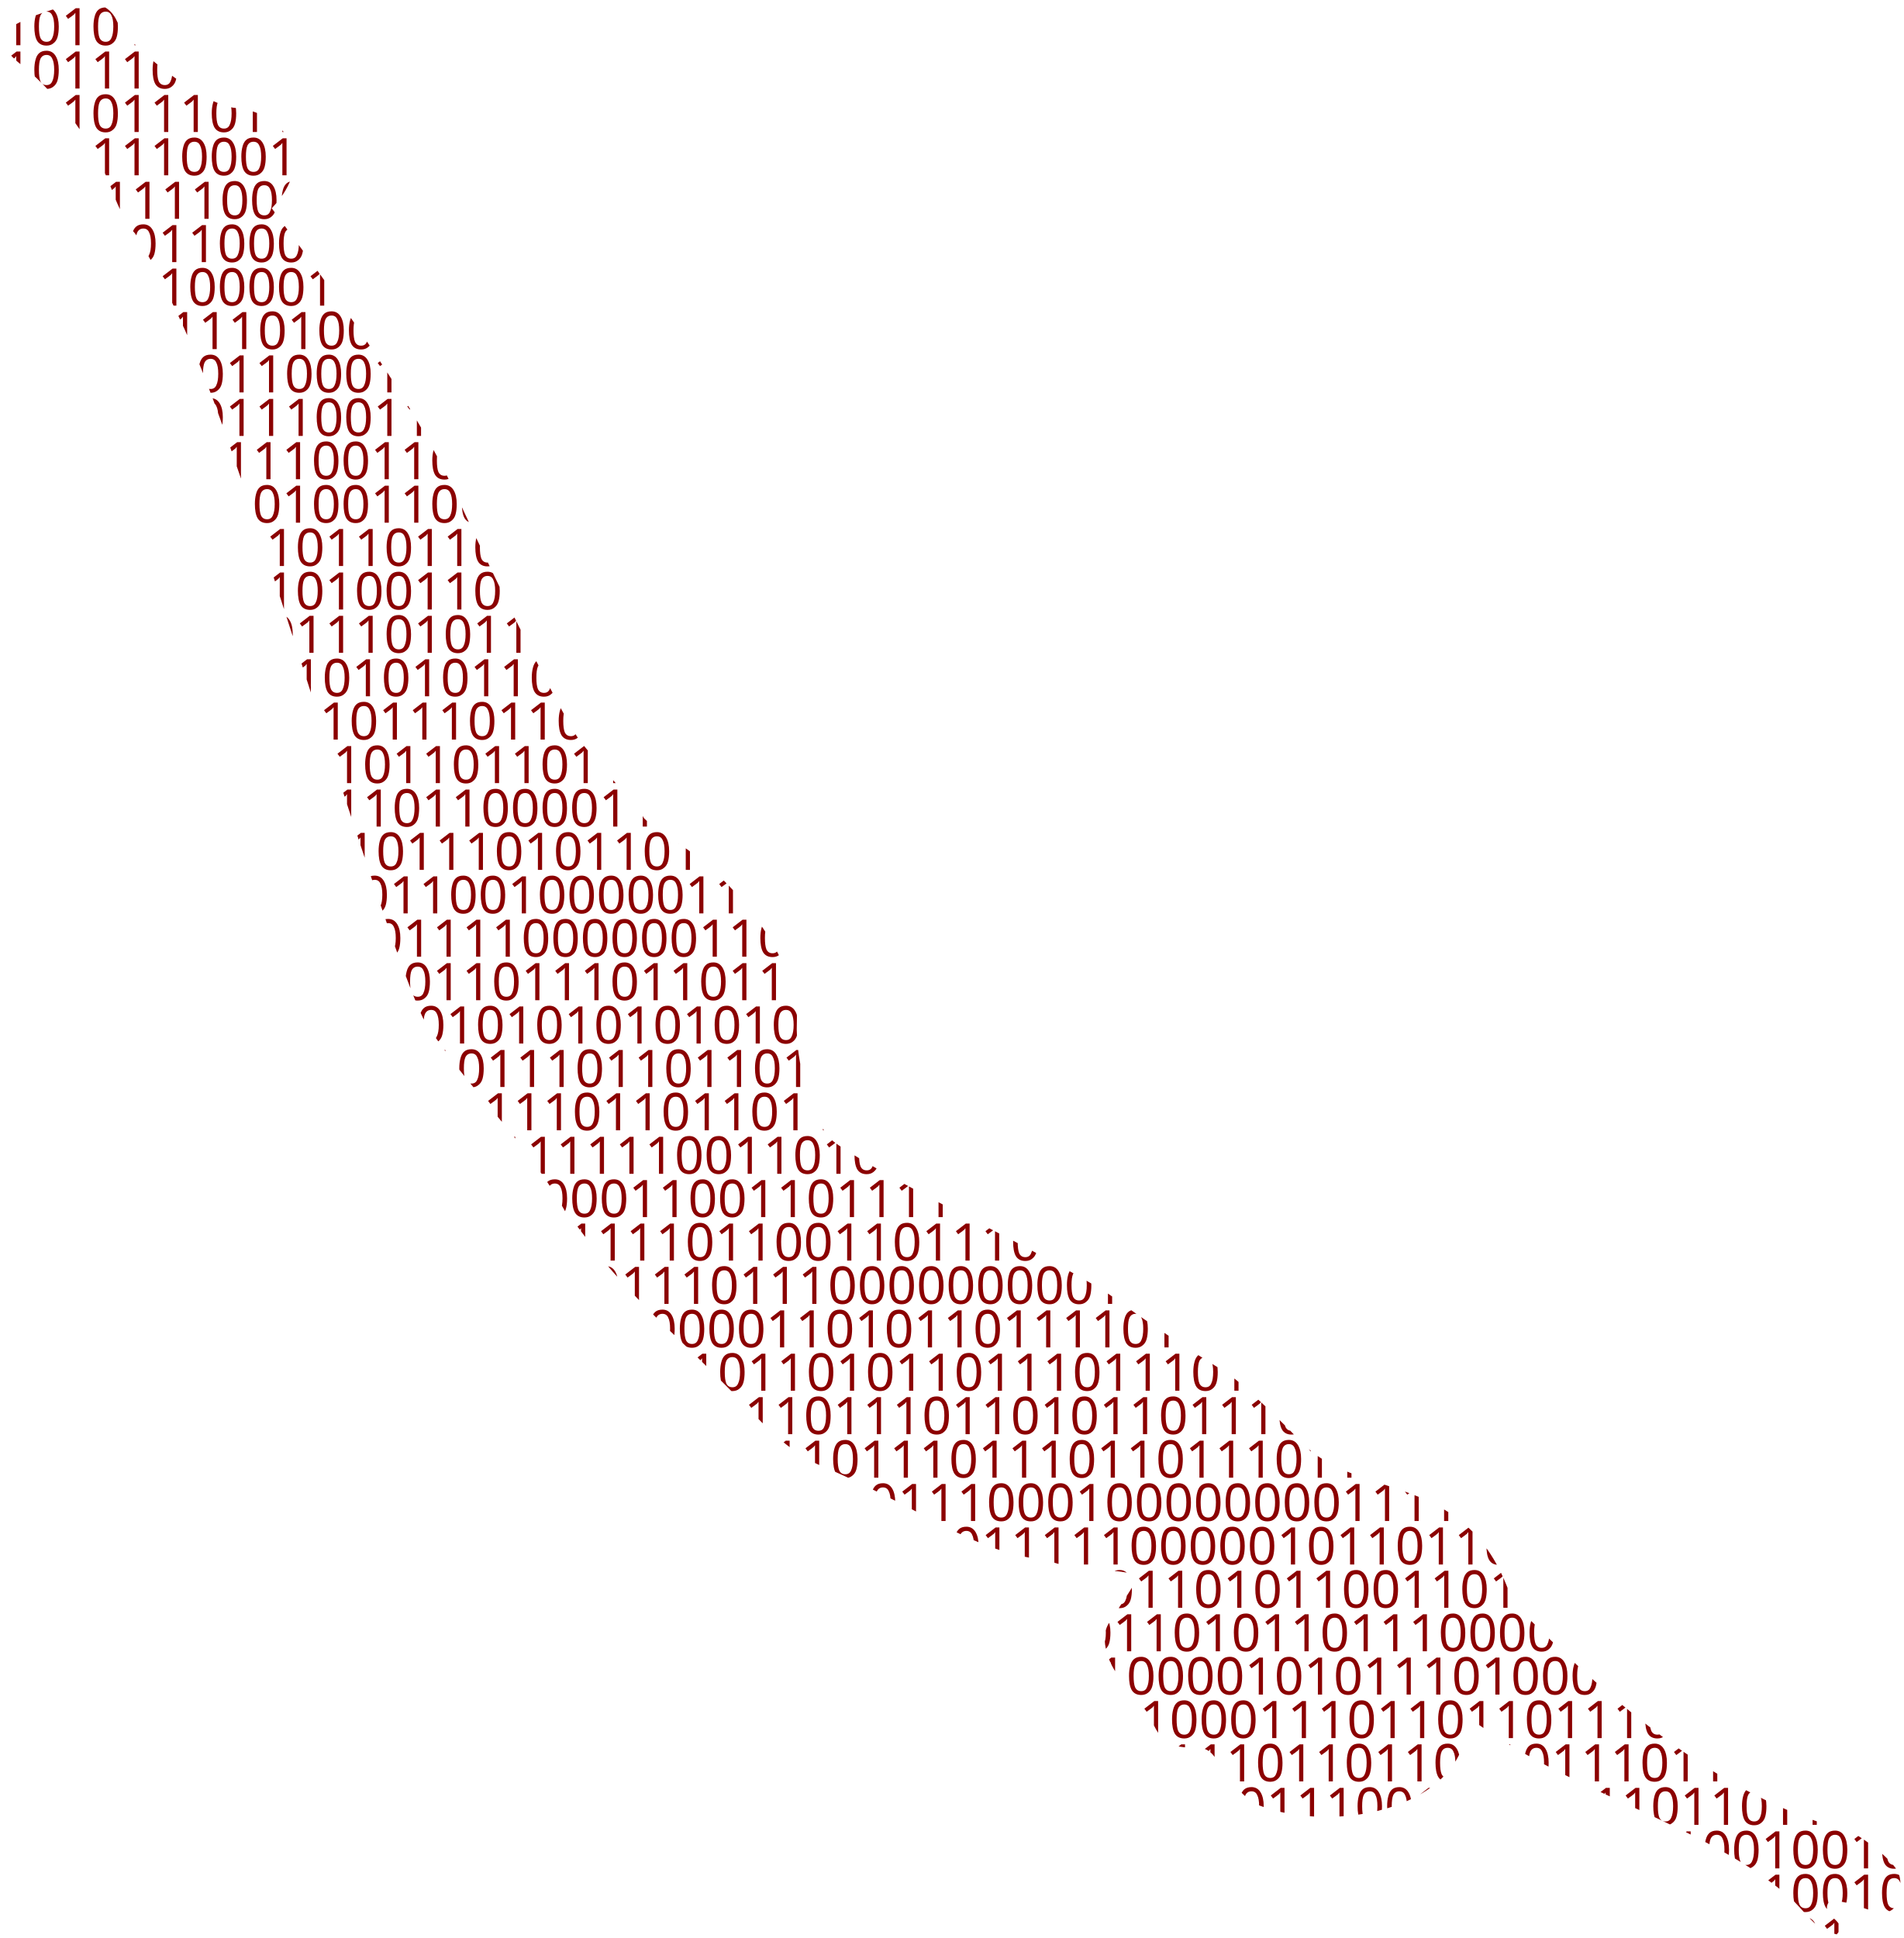
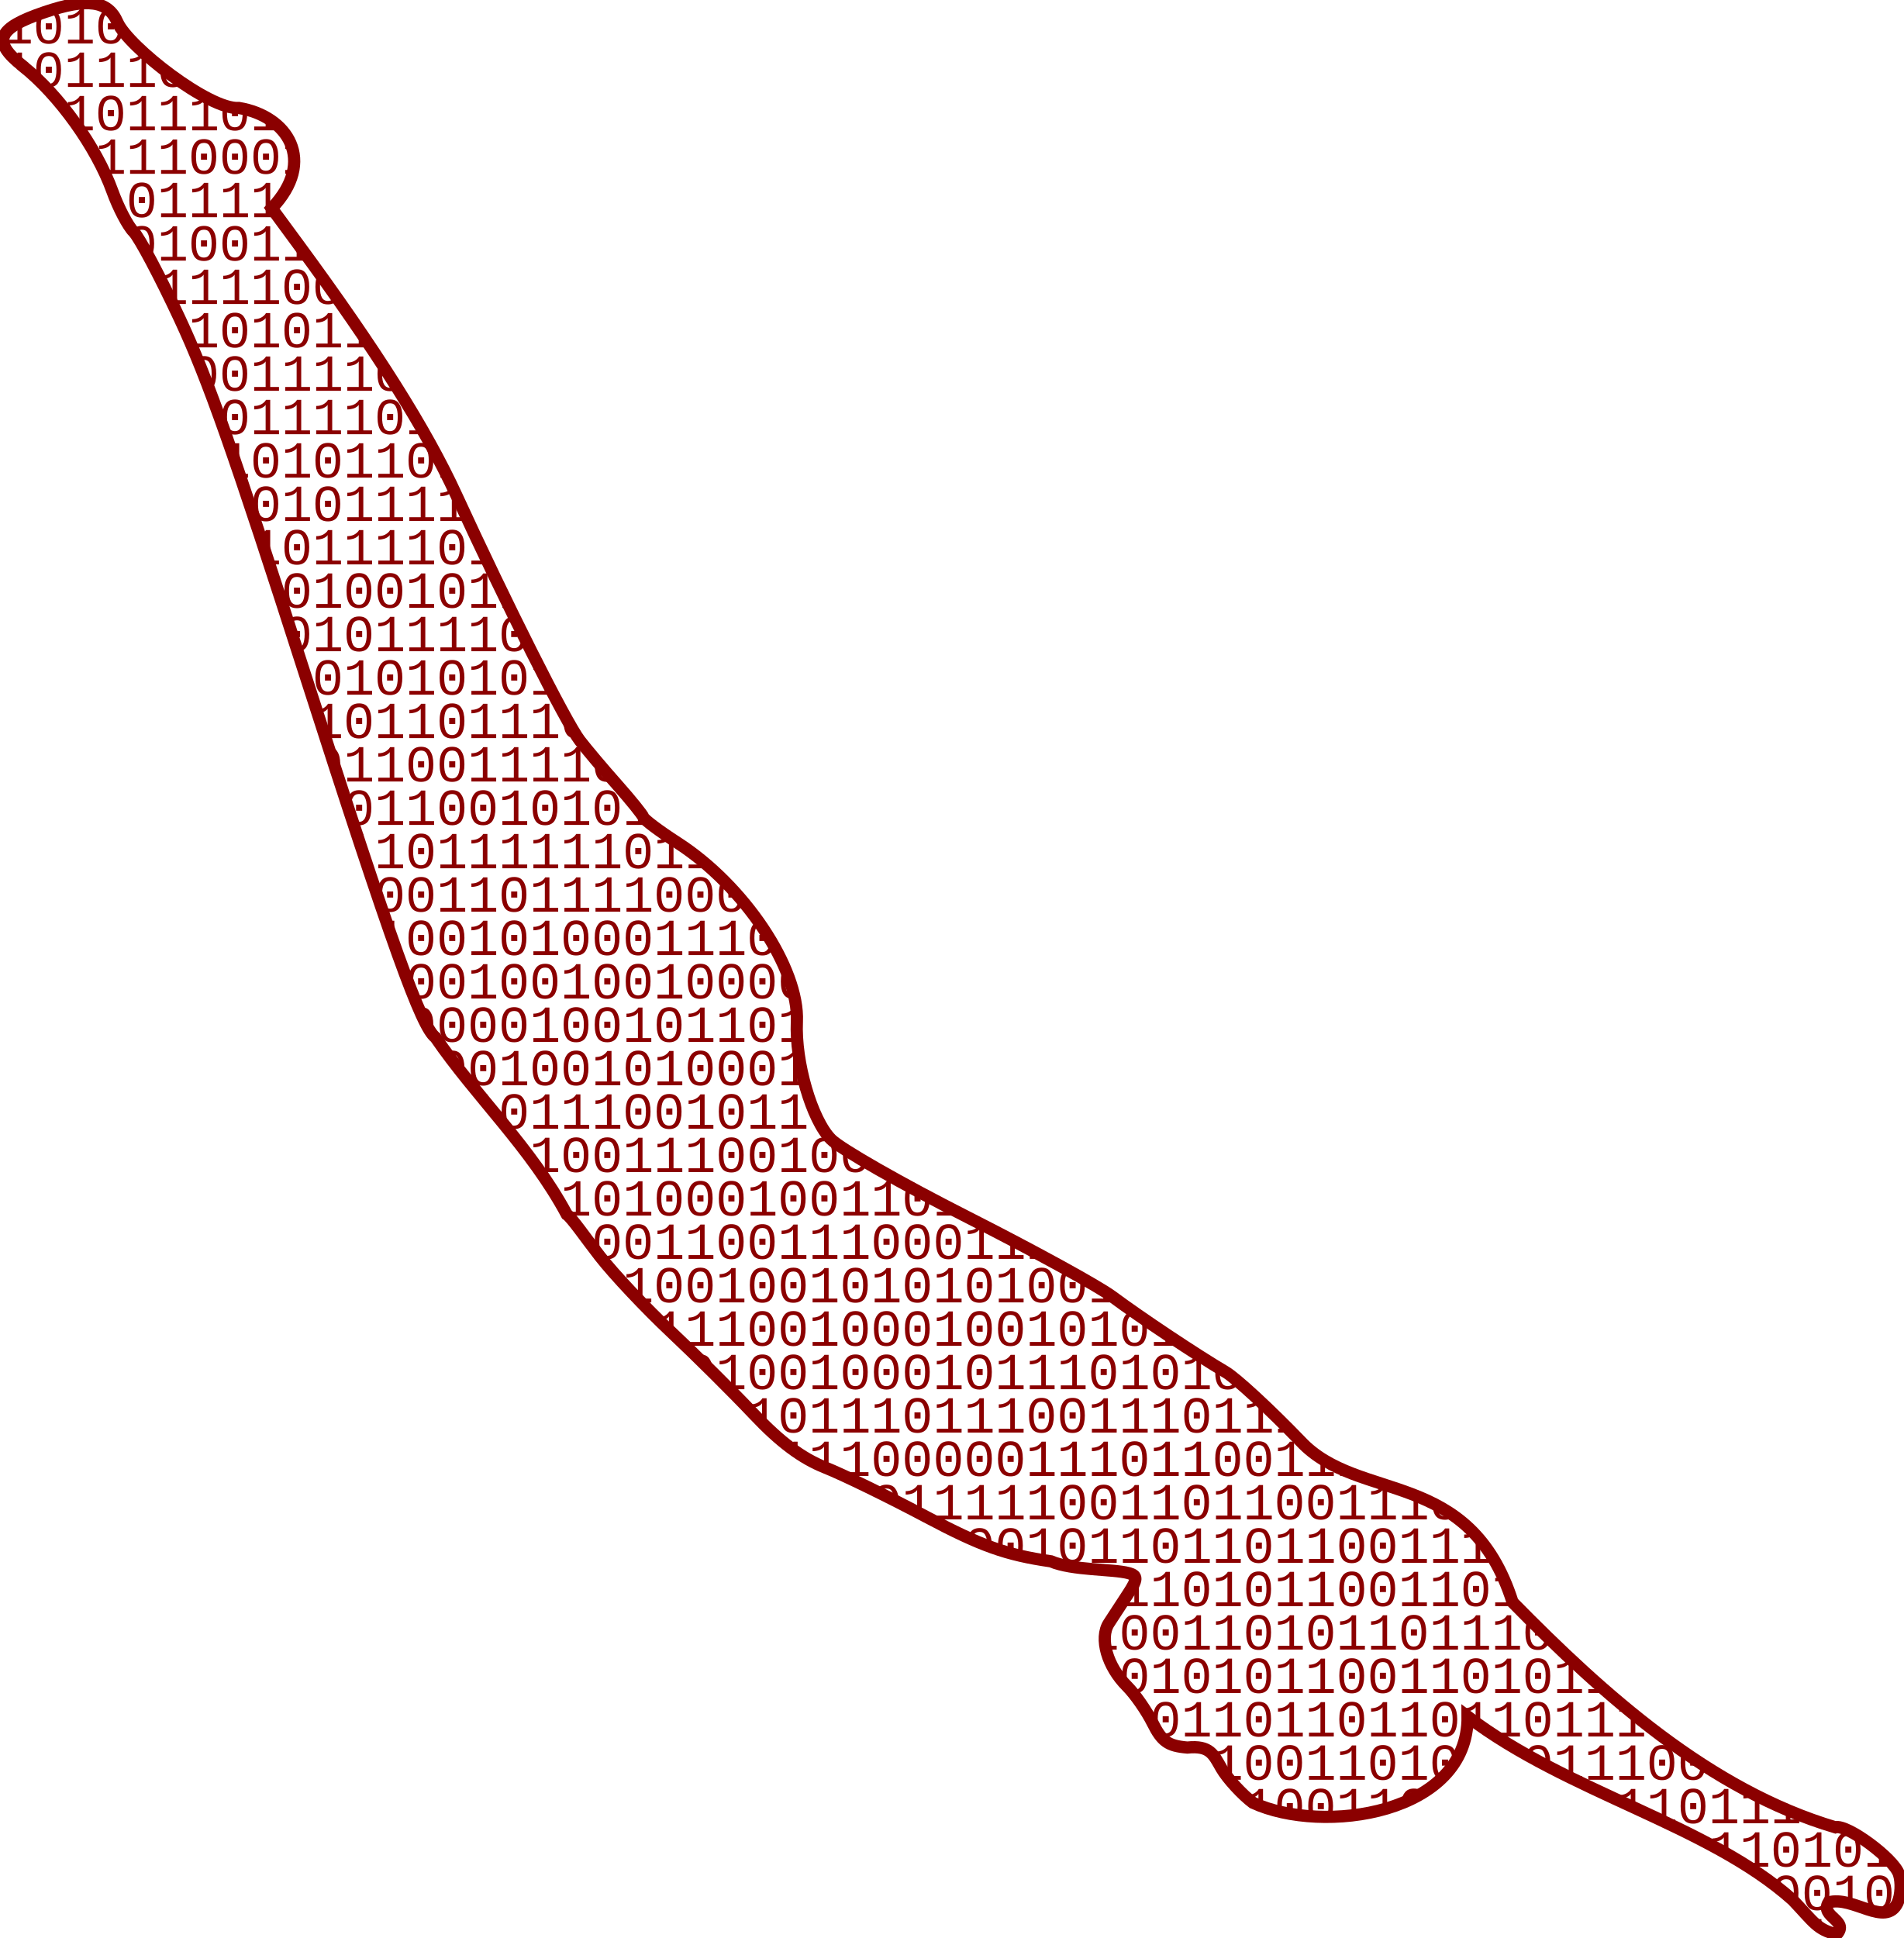
- <svg xmlns="http://www.w3.org/2000/svg" width="77.967mm" height="79.367mm" viewBox="0 0 77.967 79.367" version="1.1" id="crash-dive-svg">
-   <defs id="clip-def">
+ <svg xmlns="http://www.w3.org/2000/svg" aria-label="Outline of a person performing a crashdive filled with binary code" role="img" viewBox="0 0 77.967 79.367">
+   <defs>
    <clipPath id="clip">
-       <path d="m 73.772,127.618 c 1.483,1.175 3.02,3.32 3.67,5.121 0.247,0.685 0.64,1.435 0.872,1.666 0.233,0.231 1.083,1.835 1.889,3.563 1.167,2.503 2.214,5.477 5.144,14.606 3.549,11.06 4.756,14.418 5.329,14.825 1.663,2.426 3.898,4.5 5.375,7.246 0.21,0.141 0.784,0.982 1.356,1.716 0.572,0.734 1.883,2.128 2.915,3.098 1.031,0.969 2.563,2.492 3.404,3.383 1.055,1.119 1.952,1.789 2.895,2.165 0.752,0.299 2.626,1.213 4.164,2.03 2.225,1.182 3.266,1.553 5.091,1.815 0.887,0.379 2.513,0.306 3.19,0.485 0.367,0.103 0.363,0.246 -0.024,0.837 -0.257,0.392 -0.613,0.94 -0.793,1.216 -0.397,0.613 -0.063,1.772 0.742,2.575 0.328,0.328 0.803,1.008 1.054,1.513 0.377,0.755 0.626,0.932 1.416,1.001 0.932,-0.093 1.069,0.276 1.4,0.852 0.243,0.422 0.858,1.084 1.285,1.406 2.867,1.326 8.826,0.48 8.794,-3.528 4.104,3.123 9.858,4.418 13.317,7.514 0.869,0.912 0.986,1.208 1.799,1.407 0.52,-0.574 -0.688,-0.71 -0.335,-1.308 0.981,-0.294 2.342,1.045 2.828,0.014 0.139,-0.306 0.164,-0.833 0.056,-1.171 -0.202,-0.635 -2.143,-2.066 -2.603,-1.919 -5.155,-1.528 -9.497,-5.428 -13.218,-9.217 -1.758,-5.551 -6.304,-4.043 -8.686,-6.597 -1.262,-1.308 -2.644,-2.584 -3.07,-2.834 -1.173,-0.69 -3.471,-2.22 -4.645,-3.093 -0.575,-0.428 -3.242,-1.889 -5.925,-3.249 -2.684,-1.359 -5.197,-2.793 -5.584,-3.186 -0.792,-0.802 -1.476,-3.158 -1.4,-4.82 0.1,-2.183 -2.163,-5.572 -4.895,-7.329 -0.732,-0.471 -1.357,-0.94 -1.39,-1.042 -0.033,-0.102 -0.516,-0.7 -1.074,-1.329 -0.558,-0.628 -1.247,-1.444 -1.53,-1.812 -0.571,-0.743 -3.009,-5.587 -5.058,-10.051 -1.231,-2.681 -3.266,-5.911 -6.484,-10.287 l -1.073,-1.459 c 1.849,-1.941 0.654,-3.779 -1.345,-4.108 -1.207,0.09 -4.525,-2.504 -4.97,-3.504 -0.386,-0.898 -1.228,-1.016 -2.99,-0.419 -1.953,0.661 -2.169,1.195 -0.893,2.205 z" id="crash-dive-path" transform="translate(-72.84157,-124.9114)" />
+       <path d="m 73.772,127.618 c 1.483,1.175 3.02,3.32 3.67,5.121 0.247,0.685 0.64,1.435 0.872,1.666 0.233,0.231 1.083,1.835 1.889,3.563 1.167,2.503 2.214,5.477 5.144,14.606 3.549,11.06 4.756,14.418 5.329,14.825 1.663,2.426 3.898,4.5 5.375,7.246 0.21,0.141 0.784,0.982 1.356,1.716 0.572,0.734 1.883,2.128 2.915,3.098 1.031,0.969 2.563,2.492 3.404,3.383 1.055,1.119 1.952,1.789 2.895,2.165 0.752,0.299 2.626,1.213 4.164,2.03 2.225,1.182 3.266,1.553 5.091,1.815 0.887,0.379 2.513,0.306 3.19,0.485 0.367,0.103 0.363,0.246 -0.024,0.837 -0.257,0.392 -0.613,0.94 -0.793,1.216 -0.397,0.613 -0.063,1.772 0.742,2.575 0.328,0.328 0.803,1.008 1.054,1.513 0.377,0.755 0.626,0.932 1.416,1.001 0.932,-0.093 1.069,0.276 1.4,0.852 0.243,0.422 0.858,1.084 1.285,1.406 2.867,1.326 8.826,0.48 8.794,-3.528 4.104,3.123 9.858,4.418 13.317,7.514 0.869,0.912 0.986,1.208 1.799,1.407 0.52,-0.574 -0.688,-0.71 -0.335,-1.308 0.981,-0.294 2.342,1.045 2.828,0.014 0.139,-0.306 0.164,-0.833 0.056,-1.171 -0.202,-0.635 -2.143,-2.066 -2.603,-1.919 -5.155,-1.528 -9.497,-5.428 -13.218,-9.217 -1.758,-5.551 -6.304,-4.043 -8.686,-6.597 -1.262,-1.308 -2.644,-2.584 -3.07,-2.834 -1.173,-0.69 -3.471,-2.22 -4.645,-3.093 -0.575,-0.428 -3.242,-1.889 -5.925,-3.249 -2.684,-1.359 -5.197,-2.793 -5.584,-3.186 -0.792,-0.802 -1.476,-3.158 -1.4,-4.82 0.1,-2.183 -2.163,-5.572 -4.895,-7.329 -0.732,-0.471 -1.357,-0.94 -1.39,-1.042 -0.033,-0.102 -0.516,-0.7 -1.074,-1.329 -0.558,-0.628 -1.247,-1.444 -1.53,-1.812 -0.571,-0.743 -3.009,-5.587 -5.058,-10.051 -1.231,-2.681 -3.266,-5.911 -6.484,-10.287 l -1.073,-1.459 c 1.849,-1.941 0.654,-3.779 -1.345,-4.108 -1.207,0.09 -4.525,-2.504 -4.97,-3.504 -0.386,-0.898 -1.228,-1.016 -2.99,-0.419 -1.953,0.661 -2.169,1.195 -0.893,2.205 z" transform="translate(-72.84157,-124.9114)" />
    </clipPath>
  </defs>
-   <g clip-path="url(#clip)">
-     <text id="crash-dive-binary" xml:space="preserve" style="font-style:normal;font-weight:normal;font-size:2.117px;line-height:0.5em;font-family:Sans;letter-spacing:0px;word-spacing:0px;fill:#8b0000;fill-opacity:1;stroke:none;" x="0.084" y="1.85">
+   <path fill="none" stroke="#8B0000" stroke-width="0.5" d="m 73.772,127.618 c 1.483,1.175 3.02,3.32 3.67,5.121 0.247,0.685 0.64,1.435 0.872,1.666 0.233,0.231 1.083,1.835 1.889,3.563 1.167,2.503 2.214,5.477 5.144,14.606 3.549,11.06 4.756,14.418 5.329,14.825 1.663,2.426 3.898,4.5 5.375,7.246 0.21,0.141 0.784,0.982 1.356,1.716 0.572,0.734 1.883,2.128 2.915,3.098 1.031,0.969 2.563,2.492 3.404,3.383 1.055,1.119 1.952,1.789 2.895,2.165 0.752,0.299 2.626,1.213 4.164,2.03 2.225,1.182 3.266,1.553 5.091,1.815 0.887,0.379 2.513,0.306 3.19,0.485 0.367,0.103 0.363,0.246 -0.024,0.837 -0.257,0.392 -0.613,0.94 -0.793,1.216 -0.397,0.613 -0.063,1.772 0.742,2.575 0.328,0.328 0.803,1.008 1.054,1.513 0.377,0.755 0.626,0.932 1.416,1.001 0.932,-0.093 1.069,0.276 1.4,0.852 0.243,0.422 0.858,1.084 1.285,1.406 2.867,1.326 8.826,0.48 8.794,-3.528 4.104,3.123 9.858,4.418 13.317,7.514 0.869,0.912 0.986,1.208 1.799,1.407 0.52,-0.574 -0.688,-0.71 -0.335,-1.308 0.981,-0.294 2.342,1.045 2.828,0.014 0.139,-0.306 0.164,-0.833 0.056,-1.171 -0.202,-0.635 -2.143,-2.066 -2.603,-1.919 -5.155,-1.528 -9.497,-5.428 -13.218,-9.217 -1.758,-5.551 -6.304,-4.043 -8.686,-6.597 -1.262,-1.308 -2.644,-2.584 -3.07,-2.834 -1.173,-0.69 -3.471,-2.22 -4.645,-3.093 -0.575,-0.428 -3.242,-1.889 -5.925,-3.249 -2.684,-1.359 -5.197,-2.793 -5.584,-3.186 -0.792,-0.802 -1.476,-3.158 -1.4,-4.82 0.1,-2.183 -2.163,-5.572 -4.895,-7.329 -0.732,-0.471 -1.357,-0.94 -1.39,-1.042 -0.033,-0.102 -0.516,-0.7 -1.074,-1.329 -0.558,-0.628 -1.247,-1.444 -1.53,-1.812 -0.571,-0.743 -3.009,-5.587 -5.058,-10.051 -1.231,-2.681 -3.266,-5.911 -6.484,-10.287 l -1.073,-1.459 c 1.849,-1.941 0.654,-3.779 -1.345,-4.108 -1.207,0.09 -4.525,-2.504 -4.97,-3.504 -0.386,-0.898 -1.228,-1.016 -2.99,-0.419 -1.953,0.661 -2.169,1.195 -0.893,2.205 z" transform="translate(-72.84157,-124.9114)" />
+   <g transform="translate(0.00282858,-0.06569982)" clip-path="url(#clip)">
+     <text fill="#8b0000" font-family="Consolas, Menlo, Monaco, Courier New, monospace, serif" font-size="2.117px" line-height="0.5em" letter-spacing="0px" word-spacing="0px" x="0.084" y="1.85">
      <tspan x="0.084" y="1.85">101010</tspan>
      <tspan x="0.084" y="3.627">1011101110</tspan>
-       <tspan x="0.084" y="5.405">0110111011</tspan>
+       <tspan x="0.084" y="5.405">1110111011</tspan>
      <tspan x="0.084" y="7.183">10011100011</tspan>
-       <tspan x="0.084" y="8.96">   001111000010101010101010101</tspan>
-       <tspan x="0.084" y="10.738">     000110001001001100100110</tspan>
-       <tspan x="0.084" y="12.516">     0111000010011001110001110</tspan>
-       <tspan x="0.084" y="14.293">        00111010011100011100111100</tspan>
-       <tspan x="0.084" y="16.071">          11011000110110011100111001111</tspan>
-       <tspan x="0.084" y="17.849">          110111001111001101101111011000111</tspan>
-       <tspan x="0.084" y="19.626">            1011100110111011001110011111110011</tspan>
-       <tspan x="0.084" y="21.404">            01101001100110100110</tspan>
-       <tspan x="0.084" y="23.182">             1011011011011011011010</tspan>
-       <tspan x="0.084" y="24.959">             001101001101010011010011</tspan>
-       <tspan x="0.084" y="26.737">             011011101011011101101101</tspan>
-       <tspan x="0.084" y="28.515">               1011010101101001100110</tspan>
-       <tspan x="0.084" y="30.292">                 10110111011011011011</tspan>
-       <tspan x="0.084" y="32.07">                  1011011011011001110011</tspan>
-       <tspan x="0.084" y="33.848">                  101110110000110010011010111</tspan>
-       <tspan x="0.084" y="35.625">                   101101110101101111110000111</tspan>
-       <tspan x="0.084" y="37.403">                    00001100100000110111111000110</tspan>
-       <tspan x="0.084" y="39.181">                     011011110000001101111110111010</tspan>
-       <tspan x="0.084" y="40.958">                     00000110111011011111100001110</tspan>
-       <tspan x="0.084" y="42.736">                      0101010101010101011101110100110</tspan>
-       <tspan x="0.084" y="44.514">                         0101011101101101000110111001010</tspan>
-       <tspan x="0.084" y="46.291">                           011011101101101111110000101</tspan>
-       <tspan x="0.084" y="48.069">                            011011111100110100011011100000</tspan>
-       <tspan x="0.084" y="49.847">                             011010001100110111110110000011100</tspan>
-       <tspan x="0.084" y="51.624">                               0110111110110011011101111110000000</tspan>
-       <tspan x="0.084" y="53.402">                                   001101110111000000000110110000111100</tspan>
-       <tspan x="0.084" y="55.18">                                     000000000110101101111011101100111100001</tspan>
-       <tspan x="0.084" y="56.957">                                        1101110110101101110111011100111000111101</tspan>
-       <tspan x="0.084" y="58.735">                                          01101111011101101011011101110111001110111</tspan>
-       <tspan x="0.084" y="60.513">                                            1011011101110111011011101110000011101100111</tspan>
-       <tspan x="0.084" y="62.29">                                                 0110111011100010000000011111001101100111011</tspan>
-       <tspan x="0.084" y="64.068">                                                     100000000111110000010110110110011111011</tspan>
-       <tspan x="0.084" y="65.846">                                                            00010110110110101100110100100100111</tspan>
-       <tspan x="0.084" y="67.623">                                                                 10101100110101101110000111000100100</tspan>
-       <tspan x="0.084" y="69.401">                                                                  1011011100001010111010001110110111000</tspan>
-       <tspan x="0.084" y="71.179">                                                                   101011101000111011011011101100011110110</tspan>
-       <tspan x="0.084" y="72.956">                                                                     1011011011101101101101110110001111000111</tspan>
-       <tspan x="0.084" y="74.734">                                                                        01101101101110011011011011011100111001010010</tspan>
-       <tspan x="0.084" y="76.512">                                                                                                    10100100100100100101010100100010</tspan>
-       <tspan x="0.084" y="78.289">                                                                                                    01010101001000100101010100100010</tspan>
-       <tspan x="0.084" y="80.067">                                                                                                    00010110110110101100110100100100111</tspan>
-       <tspan x="0.084" y="81.831">                                                                                                    1101110110101101110111011100111000111101</tspan>
+       <tspan x="0.084" y="8.96">000101111000010101010101010101</tspan>
+       <tspan x="0.084" y="10.738">00100100110001001001100100110</tspan>
+       <tspan x="0.084" y="12.516">001001111000010011001110001110</tspan>
+       <tspan x="0.084" y="14.293">1011101010111010011100011100111100</tspan>
+       <tspan x="0.084" y="16.071">110110001111011000110110011100111001111</tspan>
+       <tspan x="0.084" y="17.849">1101110011110111001111001101101111011000111</tspan>
+       <tspan x="0.084" y="19.626">1010010101011011100110111011001110011111110011</tspan>
+       <tspan x="0.084" y="21.404">10101101010111101001100110100110</tspan>
+       <tspan x="0.084" y="23.182">10101010101111011011011011011011010</tspan>
+       <tspan x="0.084" y="24.959">1110101010100101101001101010011010011</tspan>
+       <tspan x="0.084" y="26.737">0001010100101111011101011011101101101</tspan>
+       <tspan x="0.084" y="28.515">1110101001010101011010101101001100110</tspan>
+       <tspan x="0.084" y="30.292">1011101101101101110110111011011011011</tspan>
+       <tspan x="0.084" y="32.07">1011011011011001111011011011011001110011</tspan>
+       <tspan x="0.084" y="33.848">101110110000110010101110110000110010011010111</tspan>
+       <tspan x="0.084" y="35.625">1011011101011011111101101110101101111110000111</tspan>
+       <tspan x="0.084" y="37.403">1000110010000011011110001100100000110111111000110</tspan>
+       <tspan x="0.084" y="39.181">010010011110100101000111011110000001101111110111010</tspan>
+       <tspan x="0.084" y="40.958">01111100010010010010010000110111011011111100001110</tspan>
+       <tspan x="0.084" y="42.736">11110100010010000100101101010101010101011101110100110</tspan>
+       <tspan x="0.084" y="44.514">10100001001001001001010001101011101101101000110111001010</tspan>
+       <tspan x="0.084" y="46.291">1001000100111001011100101100111011101101101111110000101</tspan>
+       <tspan x="0.084" y="48.069">0000111000111000110011100100111011111100110100011011100000</tspan>
+       <tspan x="0.084" y="49.847">101000010001110100101000100110111010001100110111110110000011100</tspan>
+       <tspan x="0.084" y="51.624">10100001001111000110011001110001110111110110011011101111110000000</tspan>
+       <tspan x="0.084" y="53.402">10001110101101100100100100101010100101101110111000000000110110000111100</tspan>
+       <tspan x="0.084" y="55.18">00010001011001110011011100100010010101100000000110101101111011101100111100001</tspan>
+       <tspan x="0.084" y="56.957">01001001101100010000100100100010111010101101110110101101110111011100111000111101</tspan>
+       <tspan x="0.084" y="58.735">01110111101110110101101110111011100111011111101111011101101011011101110111001110111</tspan>
+       <tspan x="0.084" y="60.513">010110111011101110110111011100000111011001111011011101110111011011101110000011101100111</tspan>
+       <tspan x="0.084" y="62.29">00000011101110111000100000000111110011011001110111110111011100010000000011111001101100111011</tspan>
+       <tspan x="0.084" y="64.068">00010100010000100100100111110000010110110110011111011100000000111110000010110110110011111011</tspan>
+       <tspan x="0.084" y="65.846">10010110110110101100110101001011011011010110011010010010011110010110110110101100110100100100111</tspan>
+       <tspan x="0.084" y="67.623">1010110011010110111000011100011010110011010110111000011100010010010101100110101101110000111000100100</tspan>
+       <tspan x="0.084" y="69.401">0010000011111011101110000111000100100101011001101011011100001110001011011100001010111010001110110111000</tspan>
+       <tspan x="0.084" y="71.179">1101101110011100101001011101101101110011011011011011100111001010010101011101000111011011011101100011110110</tspan>
+       <tspan x="0.084" y="72.956">0101100110101101110000111000100100101011001101011011100001110001001001011011011101101101101110110001111000111</tspan>
+       <tspan x="0.084" y="74.734">11101101101110011011011011011110110110111001101101101101110011100101001011101101101110011011011011011100111001010010</tspan>
+       <tspan x="0.084" y="76.512">011101111011101101011011101110111001110111111011110111011010110111011101110011101111010010010010010010100100100100100101010100100010</tspan>
+       <tspan x="0.084" y="78.289">101011001101011011100001110001101011001101011011100001110001001001010110011010110111000011100010010011010101001000100101010100100010</tspan>
+       <tspan x="0.084" y="80.067">011101111011101101011011101110111001110111111011110111011010110111011101110011101111010010010010010010010110110110101100110100100100111</tspan>
+       <tspan x="0.084" y="81.831">01011001101011011100001110001001001010110011010110111000011100010010010110110111011011011011101100011101110110101101110111011100111000111101</tspan>
    </text>
  </g>
</svg>
